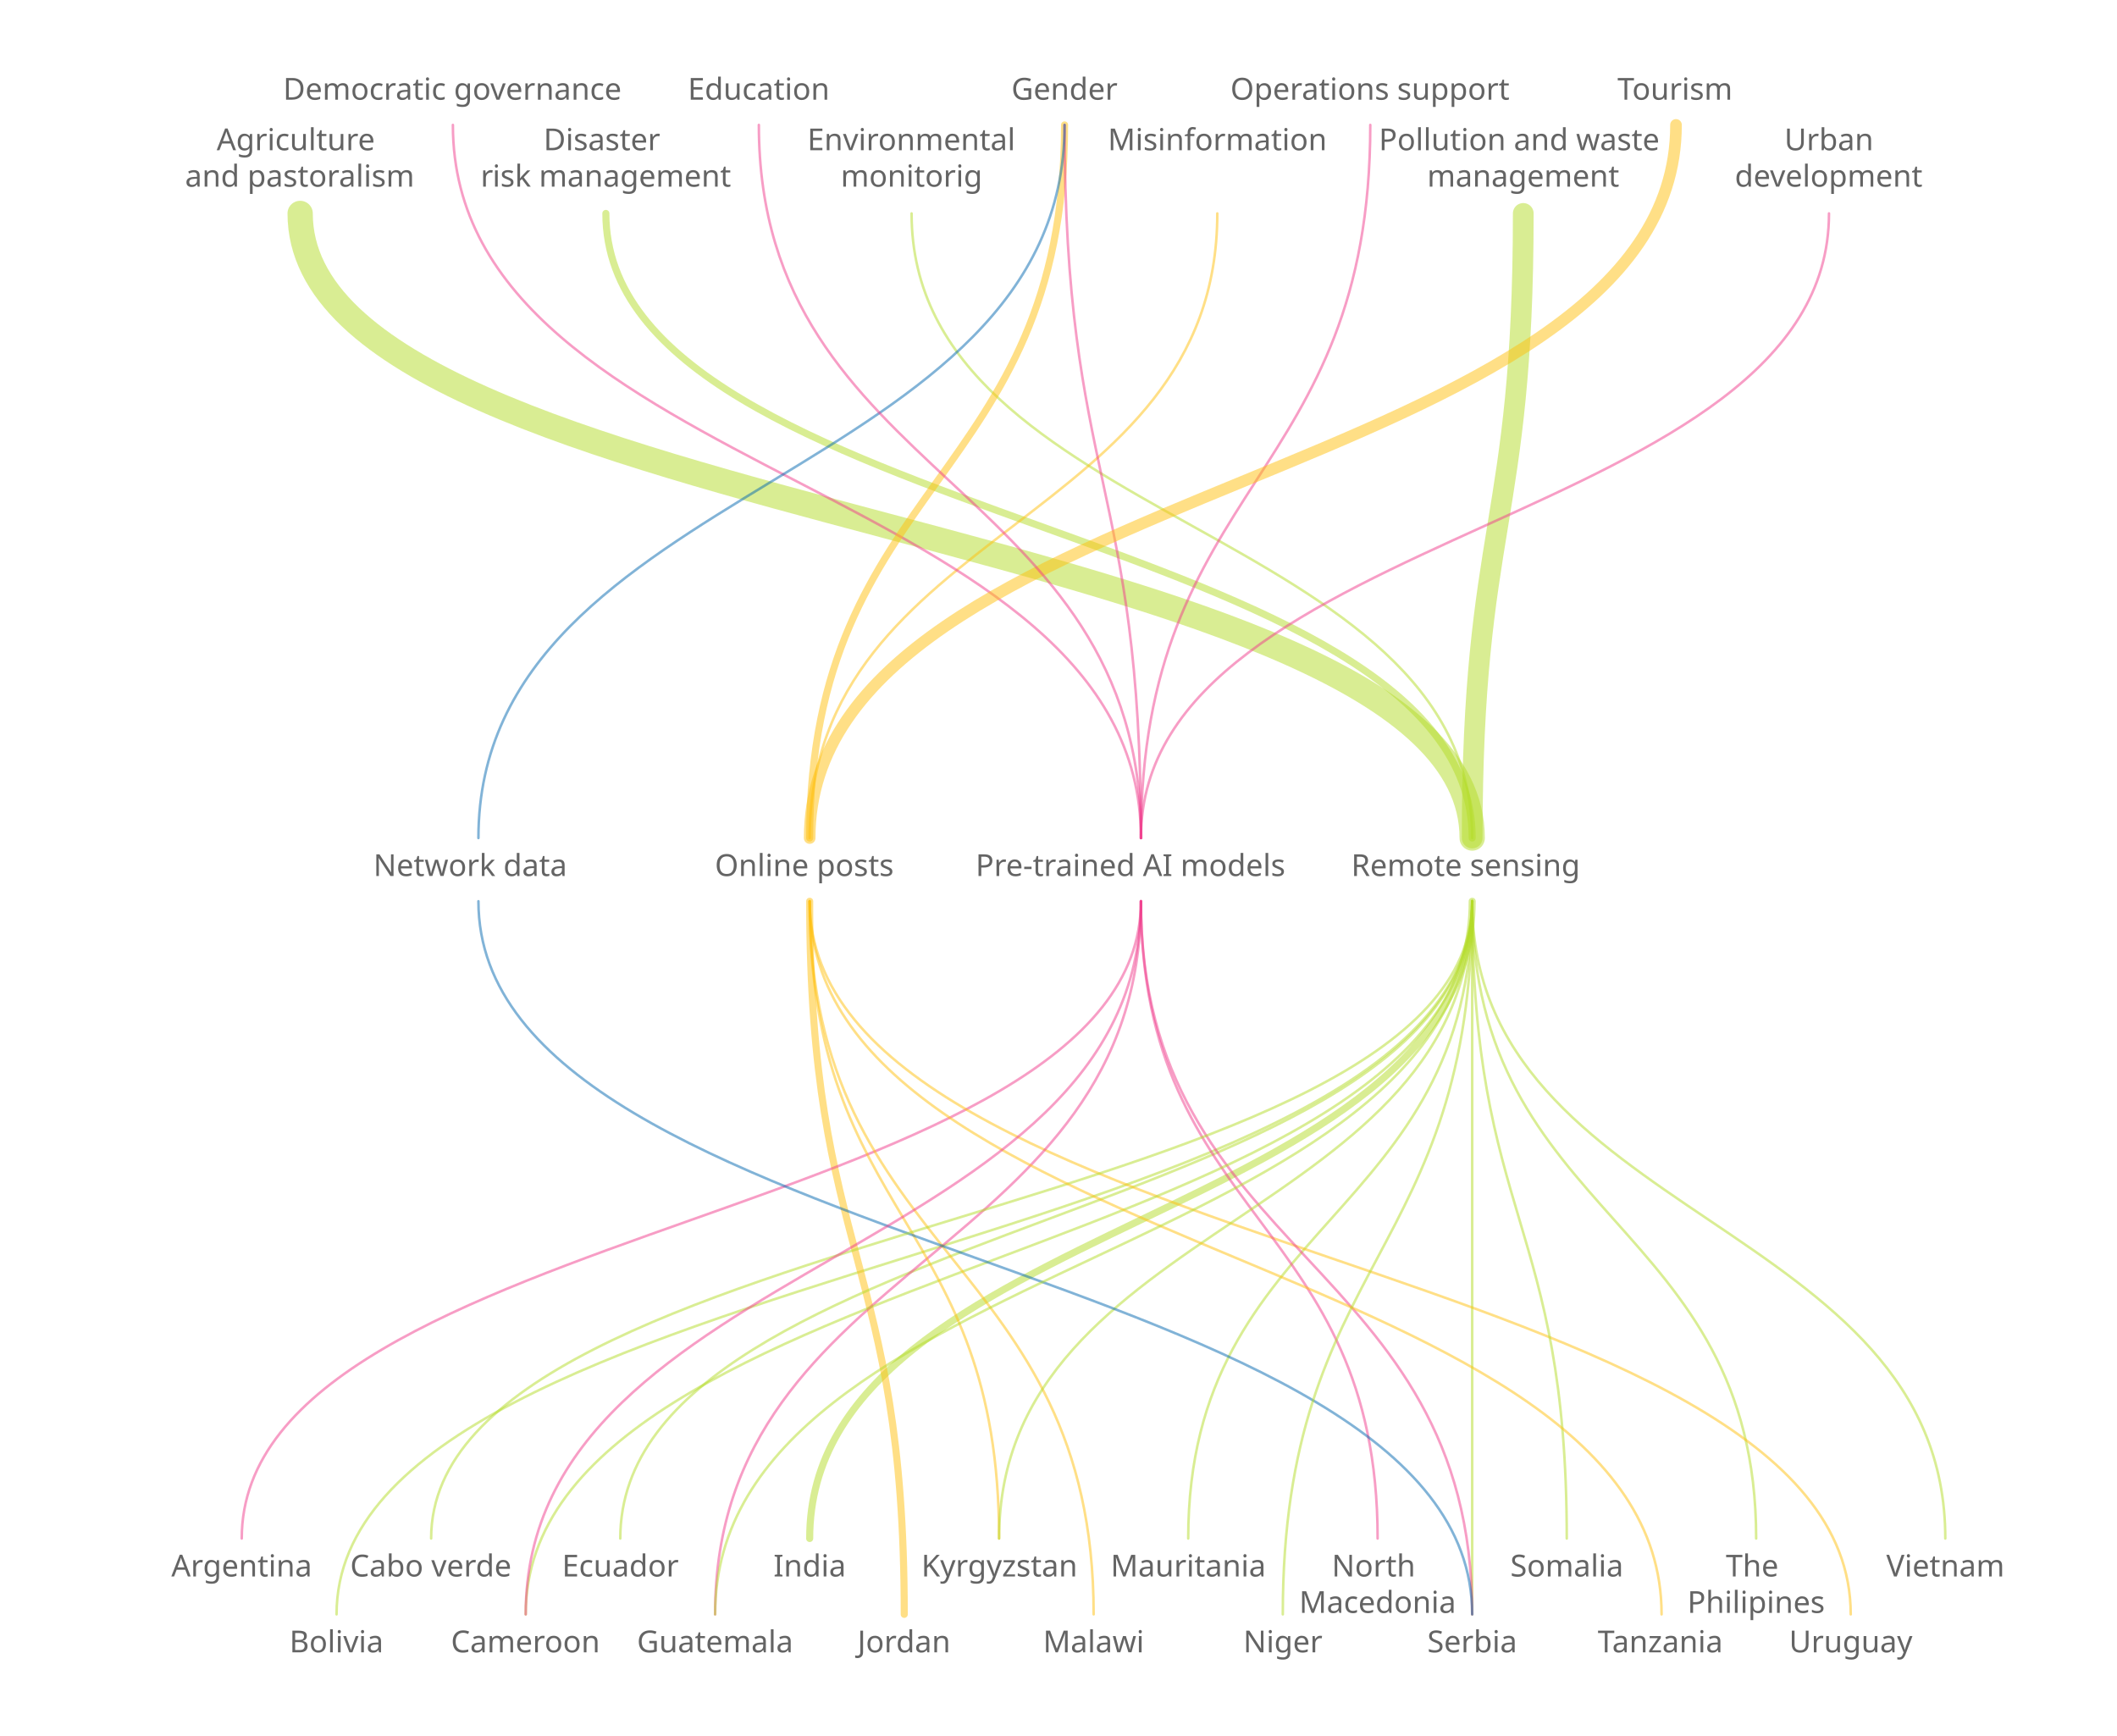
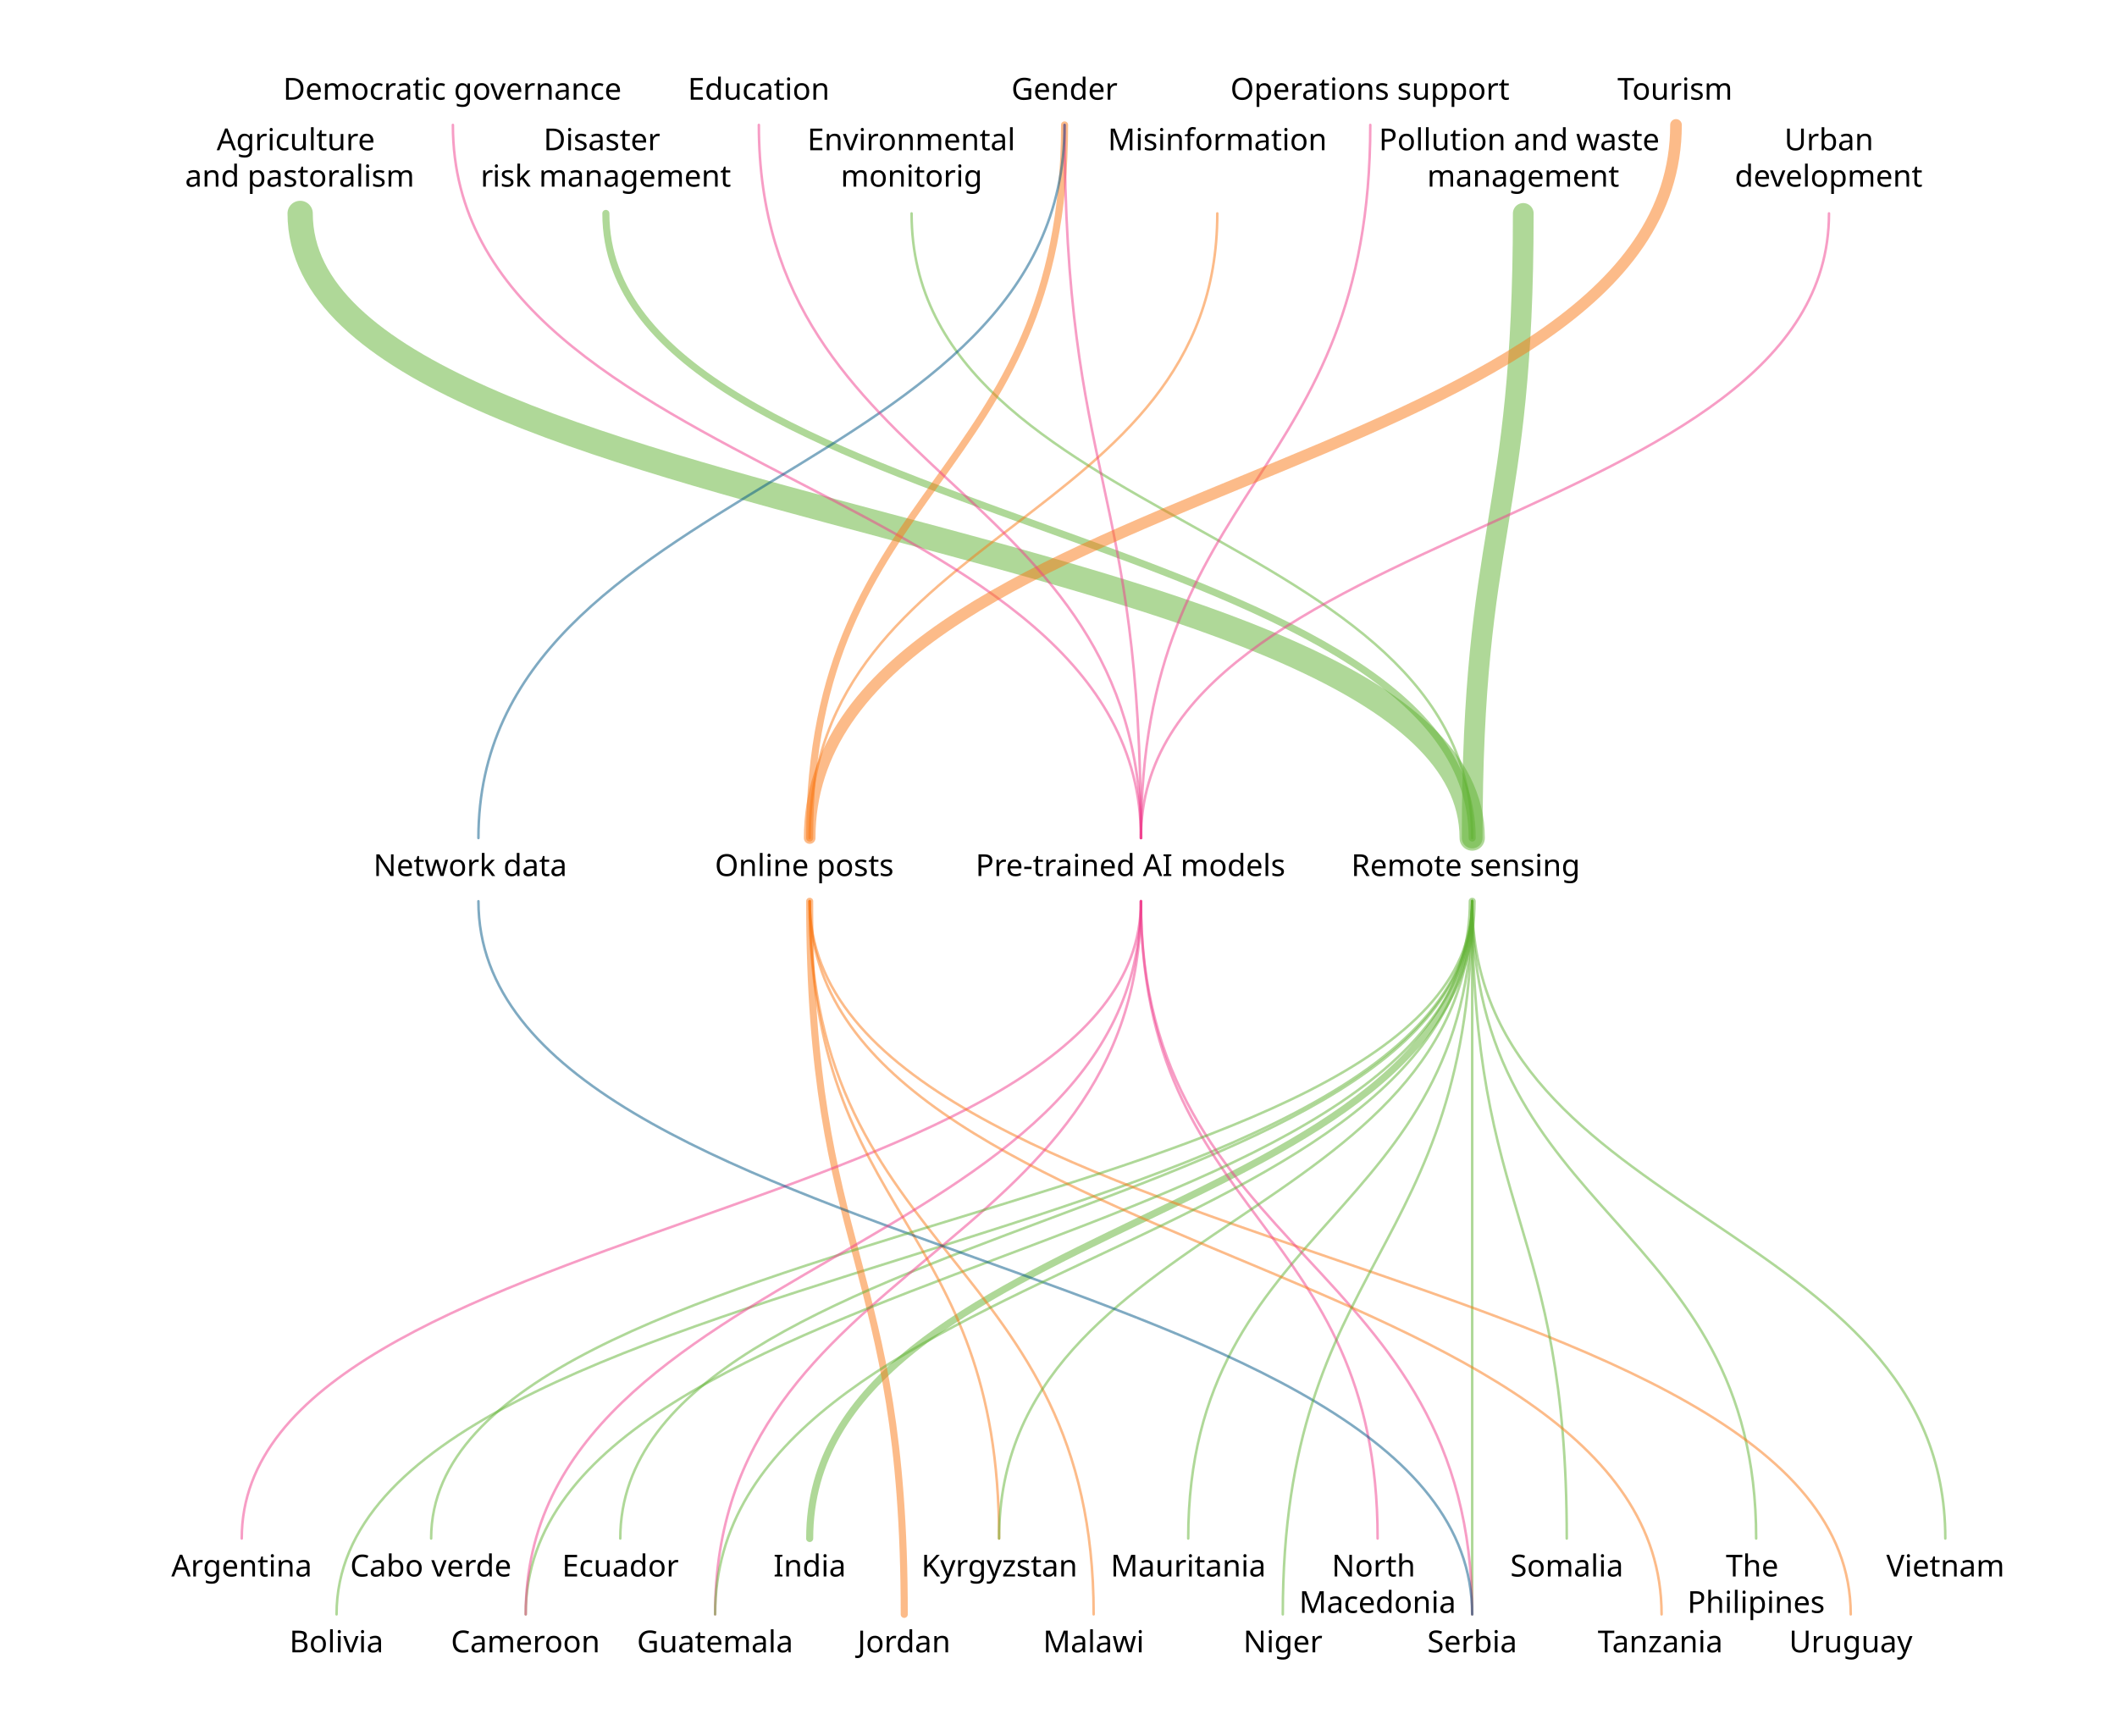
<svg xmlns="http://www.w3.org/2000/svg" version="1.1" id="Layer_1" x="0px" y="0px" viewBox="0 0 837.2 686.4" style="enable-background:new 0 0 837.2 686.4;" xml:space="preserve">
  <style type="text/css">
- 	.st0{enable-background:new    ;}
- 	.st1{fill:#646464;}
- 	.st2{font-family:'NotoSans-Regular';}
- 	.st3{font-size:12px;}
- 	.st4{font-family:'NotoSans-Bold';}
- 	.st5{fill:none;stroke:#B4DC28;stroke-width:10;stroke-linecap:round;stroke-opacity:0.5;}
- 	.st6{fill:none;stroke:#B4DC28;stroke-linecap:round;stroke-opacity:0.5;}
- 	.st7{fill:none;stroke:#B4DC28;stroke-width:2.8;stroke-linecap:round;stroke-opacity:0.5;}
- 	.st8{fill:none;stroke:#B4DC28;stroke-width:8.2;stroke-linecap:round;stroke-opacity:0.5;}
- 	.st9{fill:none;stroke:#FFC10E;stroke-linecap:round;stroke-opacity:0.5;}
- 	.st10{fill:none;stroke:#F03C8C;stroke-linecap:round;stroke-opacity:0.5;}
- 	.st11{fill:none;stroke:#FFC10E;stroke-width:2.8;stroke-linecap:round;stroke-opacity:0.5;}
- 	.st12{fill:none;stroke:#FFC10E;stroke-width:4.6;stroke-linecap:round;stroke-opacity:0.5;}
- 	.st13{fill:none;stroke:#0468B1;stroke-linecap:round;stroke-opacity:0.5;}
+ 	.st0{font-family:'NotoSans-Regular';}
+ 	.st1{font-size:12px;}
+ 	.st2{font-family:'NotoSans-Bold';}
+ 	.st3{fill:none;stroke:#61B233;stroke-width:10;stroke-linecap:round;stroke-opacity:0.5;}
+ 	.st4{fill:none;stroke:#61B233;stroke-linecap:round;stroke-opacity:0.5;}
+ 	.st5{fill:none;stroke:#61B233;stroke-width:2.8;stroke-linecap:round;stroke-opacity:0.5;}
+ 	.st6{fill:none;stroke:#61B233;stroke-width:8.2;stroke-linecap:round;stroke-opacity:0.5;}
+ 	.st7{fill:none;stroke:#FA7814;stroke-linecap:round;stroke-opacity:0.5;}
+ 	.st8{fill:none;stroke:#F03C8C;stroke-linecap:round;stroke-opacity:0.5;}
+ 	.st9{fill:none;stroke:#FA7814;stroke-width:2.8;stroke-linecap:round;stroke-opacity:0.5;}
+ 	.st10{fill:none;stroke:#FA7814;stroke-width:4.6;stroke-linecap:round;stroke-opacity:0.5;}
+ 	.st11{fill:none;stroke:#005687;stroke-linecap:round;stroke-opacity:0.5;}
</style>
-   <text transform="matrix(1 0 0 1 85.685 59.417)" class="st0">
-     <tspan x="0" y="0" class="st1 st2 st3">Agriculture  </tspan>
-     <tspan x="-12.5" y="14.4" class="st1 st2 st3">and pastoralism</tspan>
-   </text>
-   <text transform="matrix(1 0 0 1 111.9709 39.417)" class="st1 st2 st3">Democratic governance</text>
-   <text transform="matrix(1 0 0 1 214.9604 59.417)" class="st0">
-     <tspan x="0" y="0" class="st1 st2 st3">Disaster  </tspan>
-     <tspan x="-24.9" y="14.4" class="st1 st2 st3">r</tspan>
-     <tspan x="-20.2" y="14.4" class="st1 st2 st3">isk management</tspan>
-   </text>
-   <text transform="matrix(1 0 0 1 272.0192 39.417)" class="st1 st2 st3">Education</text>
-   <text transform="matrix(1 0 0 1 319.275 59.417)" class="st0">
-     <tspan x="0" y="0" class="st1 st2 st3">Environmental </tspan>
-     <tspan x="13.2" y="14.4" class="st1 st2 st3">monitorig</tspan>
-   </text>
-   <text transform="matrix(1 0 0 1 399.9625 39.417)" class="st1 st2 st3">Gender</text>
-   <text transform="matrix(1 0 0 1 438.1165 59.417)" class="st1 st2 st3">Misinformation</text>
-   <text transform="matrix(1 0 0 1 486.5719 39.417)" class="st1 st2 st3">Operations support</text>
-   <text transform="matrix(1 0 0 1 545.2938 59.417)" class="st0">
-     <tspan x="0" y="0" class="st1 st2 st3">Pollution and waste  </tspan>
-     <tspan x="19.1" y="14.4" class="st1 st2 st3">management</tspan>
-   </text>
-   <text transform="matrix(1 0 0 1 639.6367 39.417)" class="st1 st2 st3">Tourism</text>
-   <text transform="matrix(1 0 0 1 705.6536 59.417)" class="st0">
-     <tspan x="0" y="0" class="st1 st2 st3">Urban </tspan>
-     <tspan x="-19.6" y="14.4" class="st1 st2 st3">development</tspan>
-   </text>
-   <text transform="matrix(1 0 0 1 147.6736 346.417)" class="st1 st4 st3">Network data</text>
-   <text transform="matrix(1 0 0 1 282.6994 346.417)" class="st1 st4 st3">Online posts</text>
-   <text transform="matrix(1 0 0 1 385.8117 346.417)" class="st1 st4 st3">Pre-trained AI models</text>
-   <text transform="matrix(1 0 0 1 534.3616 346.417)" class="st1 st4 st3">Remote sensing</text>
-   <text transform="matrix(1 0 0 1 67.7514 623.4171)" class="st1 st2 st3">Argentina</text>
-   <text transform="matrix(1 0 0 1 114.4743 653.4171)" class="st1 st2 st3">Bolivia</text>
-   <text transform="matrix(1 0 0 1 138.4691 623.4171)" class="st1 st2 st3">Cabo verde</text>
-   <text transform="matrix(1 0 0 1 178.3214 653.4171)" class="st1 st2 st3">Cameroon</text>
-   <text transform="matrix(1 0 0 1 222.26 623.4171)" class="st1 st2 st3">Ecuador</text>
-   <text transform="matrix(1 0 0 1 251.8946 653.4171)" class="st1 st2 st3">Guatemala</text>
-   <text transform="matrix(1 0 0 1 305.8591 623.4171)" class="st1 st2 st3">India</text>
-   <text transform="matrix(1 0 0 1 339.124 653.4171)" class="st1 st2 st3">Jordan</text>
-   <text transform="matrix(1 0 0 1 364.3522 623.4171)" class="st1 st2 st3">Kyrgyzstan</text>
-   <text transform="matrix(1 0 0 1 412.5048 653.4171)" class="st1 st2 st3">Malawi</text>
-   <text transform="matrix(1 0 0 1 439.2232 623.4171)" class="st1 st2 st3">Mauritania</text>
-   <text transform="matrix(1 0 0 1 491.6883 653.4171)" class="st1 st2 st3">Niger</text>
-   <text transform="matrix(1 0 0 1 526.6748 623.4171)" class="st0">
-     <tspan x="0" y="0" class="st1 st2 st3">North  </tspan>
-     <tspan x="-12.9" y="14.4" class="st1 st2 st3">Macedonia</tspan>
-   </text>
-   <text transform="matrix(1 0 0 1 564.4451 653.4171)" class="st1 st2 st3">Serbia</text>
-   <text transform="matrix(1 0 0 1 597.2715 623.4171)" class="st1 st2 st3">Somalia</text>
-   <text transform="matrix(1 0 0 1 631.8439 653.4171)" class="st1 st2 st3">Tanzania</text>
-   <text transform="matrix(1 0 0 1 682.5033 623.4171)" class="st0">
-     <tspan x="0" y="0" class="st1 st2 st3">The  </tspan>
-     <tspan x="-15.2" y="14.4" class="st1 st2 st3">Philipines</tspan>
-   </text>
-   <text transform="matrix(1 0 0 1 707.524 653.4171)" class="st1 st2 st3">Uruguay</text>
-   <text transform="matrix(1 0 0 1 745.9662 623.4171)" class="st1 st2 st3">Vietnam</text>
-   <path class="st5" d="M118.7,84.4c0,123.5,463.5,123.5,463.5,247" />
-   <path class="st6" d="M360.5,84.4c0,123.5,221.7,123.5,221.7,247" />
-   <path class="st7" d="M239.6,84.4c0,123.5,342.6,123.5,342.6,247" />
-   <path class="st8" d="M602.4,84.4c0,123.5-20.2,123.5-20.2,247" />
-   <path class="st9" d="M481.4,84.4c0,123.5-161.2,123.5-161.2,247" />
-   <path class="st10" d="M179.1,49.4c0,141,272.1,141,272.1,282" />
-   <path class="st11" d="M421,49.4c0,141-100.8,141-100.8,282" />
-   <path class="st10" d="M541.9,49.4c0,141-90.7,141-90.7,282" />
-   <path class="st10" d="M421,49.4c0,141,30.2,141,30.2,282" />
-   <path class="st10" d="M723.3,84.4c0,123.5-272.1,123.5-272.1,247" />
-   <path class="st12" d="M662.8,49.4c0,141-342.6,141-342.6,282" />
-   <path class="st13" d="M421,49.4c0,141-231.8,141-231.8,282" />
-   <path class="st10" d="M300.1,49.4c0,141,151.2,141,151.2,282" />
-   <path class="st7" d="M582.2,356.4c0,126-262,126-262,252" />
-   <path class="st6" d="M582.2,356.4c0,141-449.1,141-449.1,282" />
-   <path class="st6" d="M582.2,356.4c0,126-112.3,126-112.3,252" />
-   <path class="st6" d="M582.2,356.4c0,126,112.3,126,112.3,252" />
-   <path class="st11" d="M320.2,356.4c0,141,37.4,141,37.4,282" />
-   <path class="st6" d="M582.2,356.4c0,126-336.9,126-336.9,252" />
-   <path class="st6" d="M582.2,356.4c0,141,0,141,0,282" />
-   <path class="st10" d="M451.2,356.4c0,126-355.6,126-355.6,252" />
-   <path class="st9" d="M320.2,356.4c0,141,411.7,141,411.7,282" />
-   <path class="st10" d="M451.2,356.4c0,141-168.4,141-168.4,282" />
-   <path class="st10" d="M451.2,356.4c0,141,131,141,131,282" />
-   <path class="st10" d="M451.2,356.4c0,126,93.6,126,93.6,252" />
-   <path class="st6" d="M582.2,356.4c0,141-374.3,141-374.3,282" />
-   <path class="st9" d="M320.2,356.4c0,126,74.9,126,74.9,252" />
-   <path class="st6" d="M582.2,356.4c0,126,37.4,126,37.4,252" />
-   <path class="st9" d="M320.2,356.4c0,141,112.3,141,112.3,282" />
-   <path class="st6" d="M582.2,356.4c0,126-187.1,126-187.1,252" />
-   <path class="st13" d="M189.2,356.4c0,141,393,141,393,282" />
-   <path class="st6" d="M582.2,356.4c0,126-411.7,126-411.7,252" />
-   <path class="st9" d="M320.2,356.4c0,141,336.9,141,336.9,282" />
-   <path class="st6" d="M582.2,356.4c0,126,187.1,126,187.1,252" />
-   <path class="st6" d="M582.2,356.4c0,141-74.9,141-74.9,282" />
-   <path class="st6" d="M582.2,356.4c0,141-299.4,141-299.4,282" />
-   <path class="st10" d="M451.2,356.4c0,141-243.3,141-243.3,282" />
+   <text transform="matrix(1 0 0 1 85.685 59.417)" class="st0 st1">Agriculture  </text>
+   <text transform="matrix(1 0 0 1 73.185 73.817)" class="st0 st1">and pastoralism</text>
+   <text transform="matrix(1 0 0 1 111.9709 39.417)" class="st0 st1">Democratic governance</text>
+   <text transform="matrix(1 0 0 1 214.9604 59.417)" class="st0 st1">Disaster  </text>
+   <text transform="matrix(1 0 0 1 190.0604 73.817)" class="st0 st1">r</text>
+   <text transform="matrix(1 0 0 1 194.7604 73.817)" class="st0 st1">isk management</text>
+   <text transform="matrix(1 0 0 1 272.0192 39.417)" class="st0 st1">Education</text>
+   <text transform="matrix(1 0 0 1 319.275 59.417)" class="st0 st1">Environmental </text>
+   <text transform="matrix(1 0 0 1 332.475 73.817)" class="st0 st1">monitorig</text>
+   <text transform="matrix(1 0 0 1 399.9625 39.417)" class="st0 st1">Gender</text>
+   <text transform="matrix(1 0 0 1 438.1165 59.417)" class="st0 st1">Misinformation</text>
+   <text transform="matrix(1 0 0 1 486.5719 39.417)" class="st0 st1">Operations support</text>
+   <text transform="matrix(1 0 0 1 545.2938 59.417)" class="st0 st1">Pollution and waste  </text>
+   <text transform="matrix(1 0 0 1 564.3938 73.817)" class="st0 st1">management</text>
+   <text transform="matrix(1 0 0 1 639.6367 39.417)" class="st0 st1">Tourism</text>
+   <text transform="matrix(1 0 0 1 705.6536 59.417)" class="st0 st1">Urban </text>
+   <text transform="matrix(1 0 0 1 686.0536 73.817)" class="st0 st1">development</text>
+   <text transform="matrix(1 0 0 1 147.6736 346.417)" class="st2 st1">Network data</text>
+   <text transform="matrix(1 0 0 1 282.6994 346.417)" class="st2 st1">Online posts</text>
+   <text transform="matrix(1 0 0 1 385.8117 346.417)" class="st2 st1">Pre-trained AI models</text>
+   <text transform="matrix(1 0 0 1 534.3616 346.417)" class="st2 st1">Remote sensing</text>
+   <text transform="matrix(1 0 0 1 67.7514 623.4171)" class="st0 st1">Argentina</text>
+   <text transform="matrix(1 0 0 1 114.4743 653.4171)" class="st0 st1">Bolivia</text>
+   <text transform="matrix(1 0 0 1 138.4691 623.4171)" class="st0 st1">Cabo verde</text>
+   <text transform="matrix(1 0 0 1 178.3214 653.4171)" class="st0 st1">Cameroon</text>
+   <text transform="matrix(1 0 0 1 222.26 623.4171)" class="st0 st1">Ecuador</text>
+   <text transform="matrix(1 0 0 1 251.8946 653.4171)" class="st0 st1">Guatemala</text>
+   <text transform="matrix(1 0 0 1 305.8591 623.4171)" class="st0 st1">India</text>
+   <text transform="matrix(1 0 0 1 339.124 653.4171)" class="st0 st1">Jordan</text>
+   <text transform="matrix(1 0 0 1 364.3522 623.4171)" class="st0 st1">Kyrgyzstan</text>
+   <text transform="matrix(1 0 0 1 412.5048 653.4171)" class="st0 st1">Malawi</text>
+   <text transform="matrix(1 0 0 1 439.2232 623.4171)" class="st0 st1">Mauritania</text>
+   <text transform="matrix(1 0 0 1 491.6883 653.4171)" class="st0 st1">Niger</text>
+   <text transform="matrix(1 0 0 1 526.6748 623.4171)" class="st0 st1">North  </text>
+   <text transform="matrix(1 0 0 1 513.7748 637.8171)" class="st0 st1">Macedonia</text>
+   <text transform="matrix(1 0 0 1 564.4451 653.4171)" class="st0 st1">Serbia</text>
+   <text transform="matrix(1 0 0 1 597.2715 623.4171)" class="st0 st1">Somalia</text>
+   <text transform="matrix(1 0 0 1 631.8439 653.4171)" class="st0 st1">Tanzania</text>
+   <text transform="matrix(1 0 0 1 682.5033 623.4171)" class="st0 st1">The  </text>
+   <text transform="matrix(1 0 0 1 667.3033 637.8171)" class="st0 st1">Philipines</text>
+   <text transform="matrix(1 0 0 1 707.524 653.4171)" class="st0 st1">Uruguay</text>
+   <text transform="matrix(1 0 0 1 745.9662 623.4171)" class="st0 st1">Vietnam</text>
+   <path class="st3" d="M118.7,84.4c0,123.5,463.5,123.5,463.5,247" />
+   <path class="st4" d="M360.5,84.4c0,123.5,221.7,123.5,221.7,247" />
+   <path class="st5" d="M239.6,84.4c0,123.5,342.6,123.5,342.6,247" />
+   <path class="st6" d="M602.4,84.4c0,123.5-20.2,123.5-20.2,247" />
+   <path class="st7" d="M481.4,84.4c0,123.5-161.2,123.5-161.2,247" />
+   <path class="st8" d="M179.1,49.4c0,141,272.1,141,272.1,282" />
+   <path class="st9" d="M421,49.4c0,141-100.8,141-100.8,282" />
+   <path class="st8" d="M541.9,49.4c0,141-90.7,141-90.7,282" />
+   <path class="st8" d="M421,49.4c0,141,30.2,141,30.2,282" />
+   <path class="st8" d="M723.3,84.4c0,123.5-272.1,123.5-272.1,247" />
+   <path class="st10" d="M662.8,49.4c0,141-342.6,141-342.6,282" />
+   <path class="st11" d="M421,49.4c0,141-231.8,141-231.8,282" />
+   <path class="st8" d="M300.1,49.4c0,141,151.2,141,151.2,282" />
+   <path class="st5" d="M582.2,356.4c0,126-262,126-262,252" />
+   <path class="st4" d="M582.2,356.4c0,141-449.1,141-449.1,282" />
+   <path class="st4" d="M582.2,356.4c0,126-112.3,126-112.3,252" />
+   <path class="st4" d="M582.2,356.4c0,126,112.3,126,112.3,252" />
+   <path class="st9" d="M320.2,356.4c0,141,37.4,141,37.4,282" />
+   <path class="st4" d="M582.2,356.4c0,126-336.9,126-336.9,252" />
+   <path class="st4" d="M582.2,356.4c0,141,0,141,0,282" />
+   <path class="st8" d="M451.2,356.4c0,126-355.6,126-355.6,252" />
+   <path class="st7" d="M320.2,356.4c0,141,411.7,141,411.7,282" />
+   <path class="st8" d="M451.2,356.4c0,141-168.4,141-168.4,282" />
+   <path class="st8" d="M451.2,356.4c0,141,131,141,131,282" />
+   <path class="st8" d="M451.2,356.4c0,126,93.6,126,93.6,252" />
+   <path class="st4" d="M582.2,356.4c0,141-374.3,141-374.3,282" />
+   <path class="st7" d="M320.2,356.4c0,126,74.9,126,74.9,252" />
+   <path class="st4" d="M582.2,356.4c0,126,37.4,126,37.4,252" />
+   <path class="st7" d="M320.2,356.4c0,141,112.3,141,112.3,282" />
+   <path class="st4" d="M582.2,356.4c0,126-187.1,126-187.1,252" />
+   <path class="st11" d="M189.2,356.4c0,141,393,141,393,282" />
+   <path class="st4" d="M582.2,356.4c0,126-411.7,126-411.7,252" />
+   <path class="st7" d="M320.2,356.4c0,141,336.9,141,336.9,282" />
+   <path class="st4" d="M582.2,356.4c0,126,187.1,126,187.1,252" />
+   <path class="st4" d="M582.2,356.4c0,141-74.9,141-74.9,282" />
+   <path class="st4" d="M582.2,356.4c0,141-299.4,141-299.4,282" />
+   <path class="st8" d="M451.2,356.4c0,141-243.3,141-243.3,282" />
</svg>
